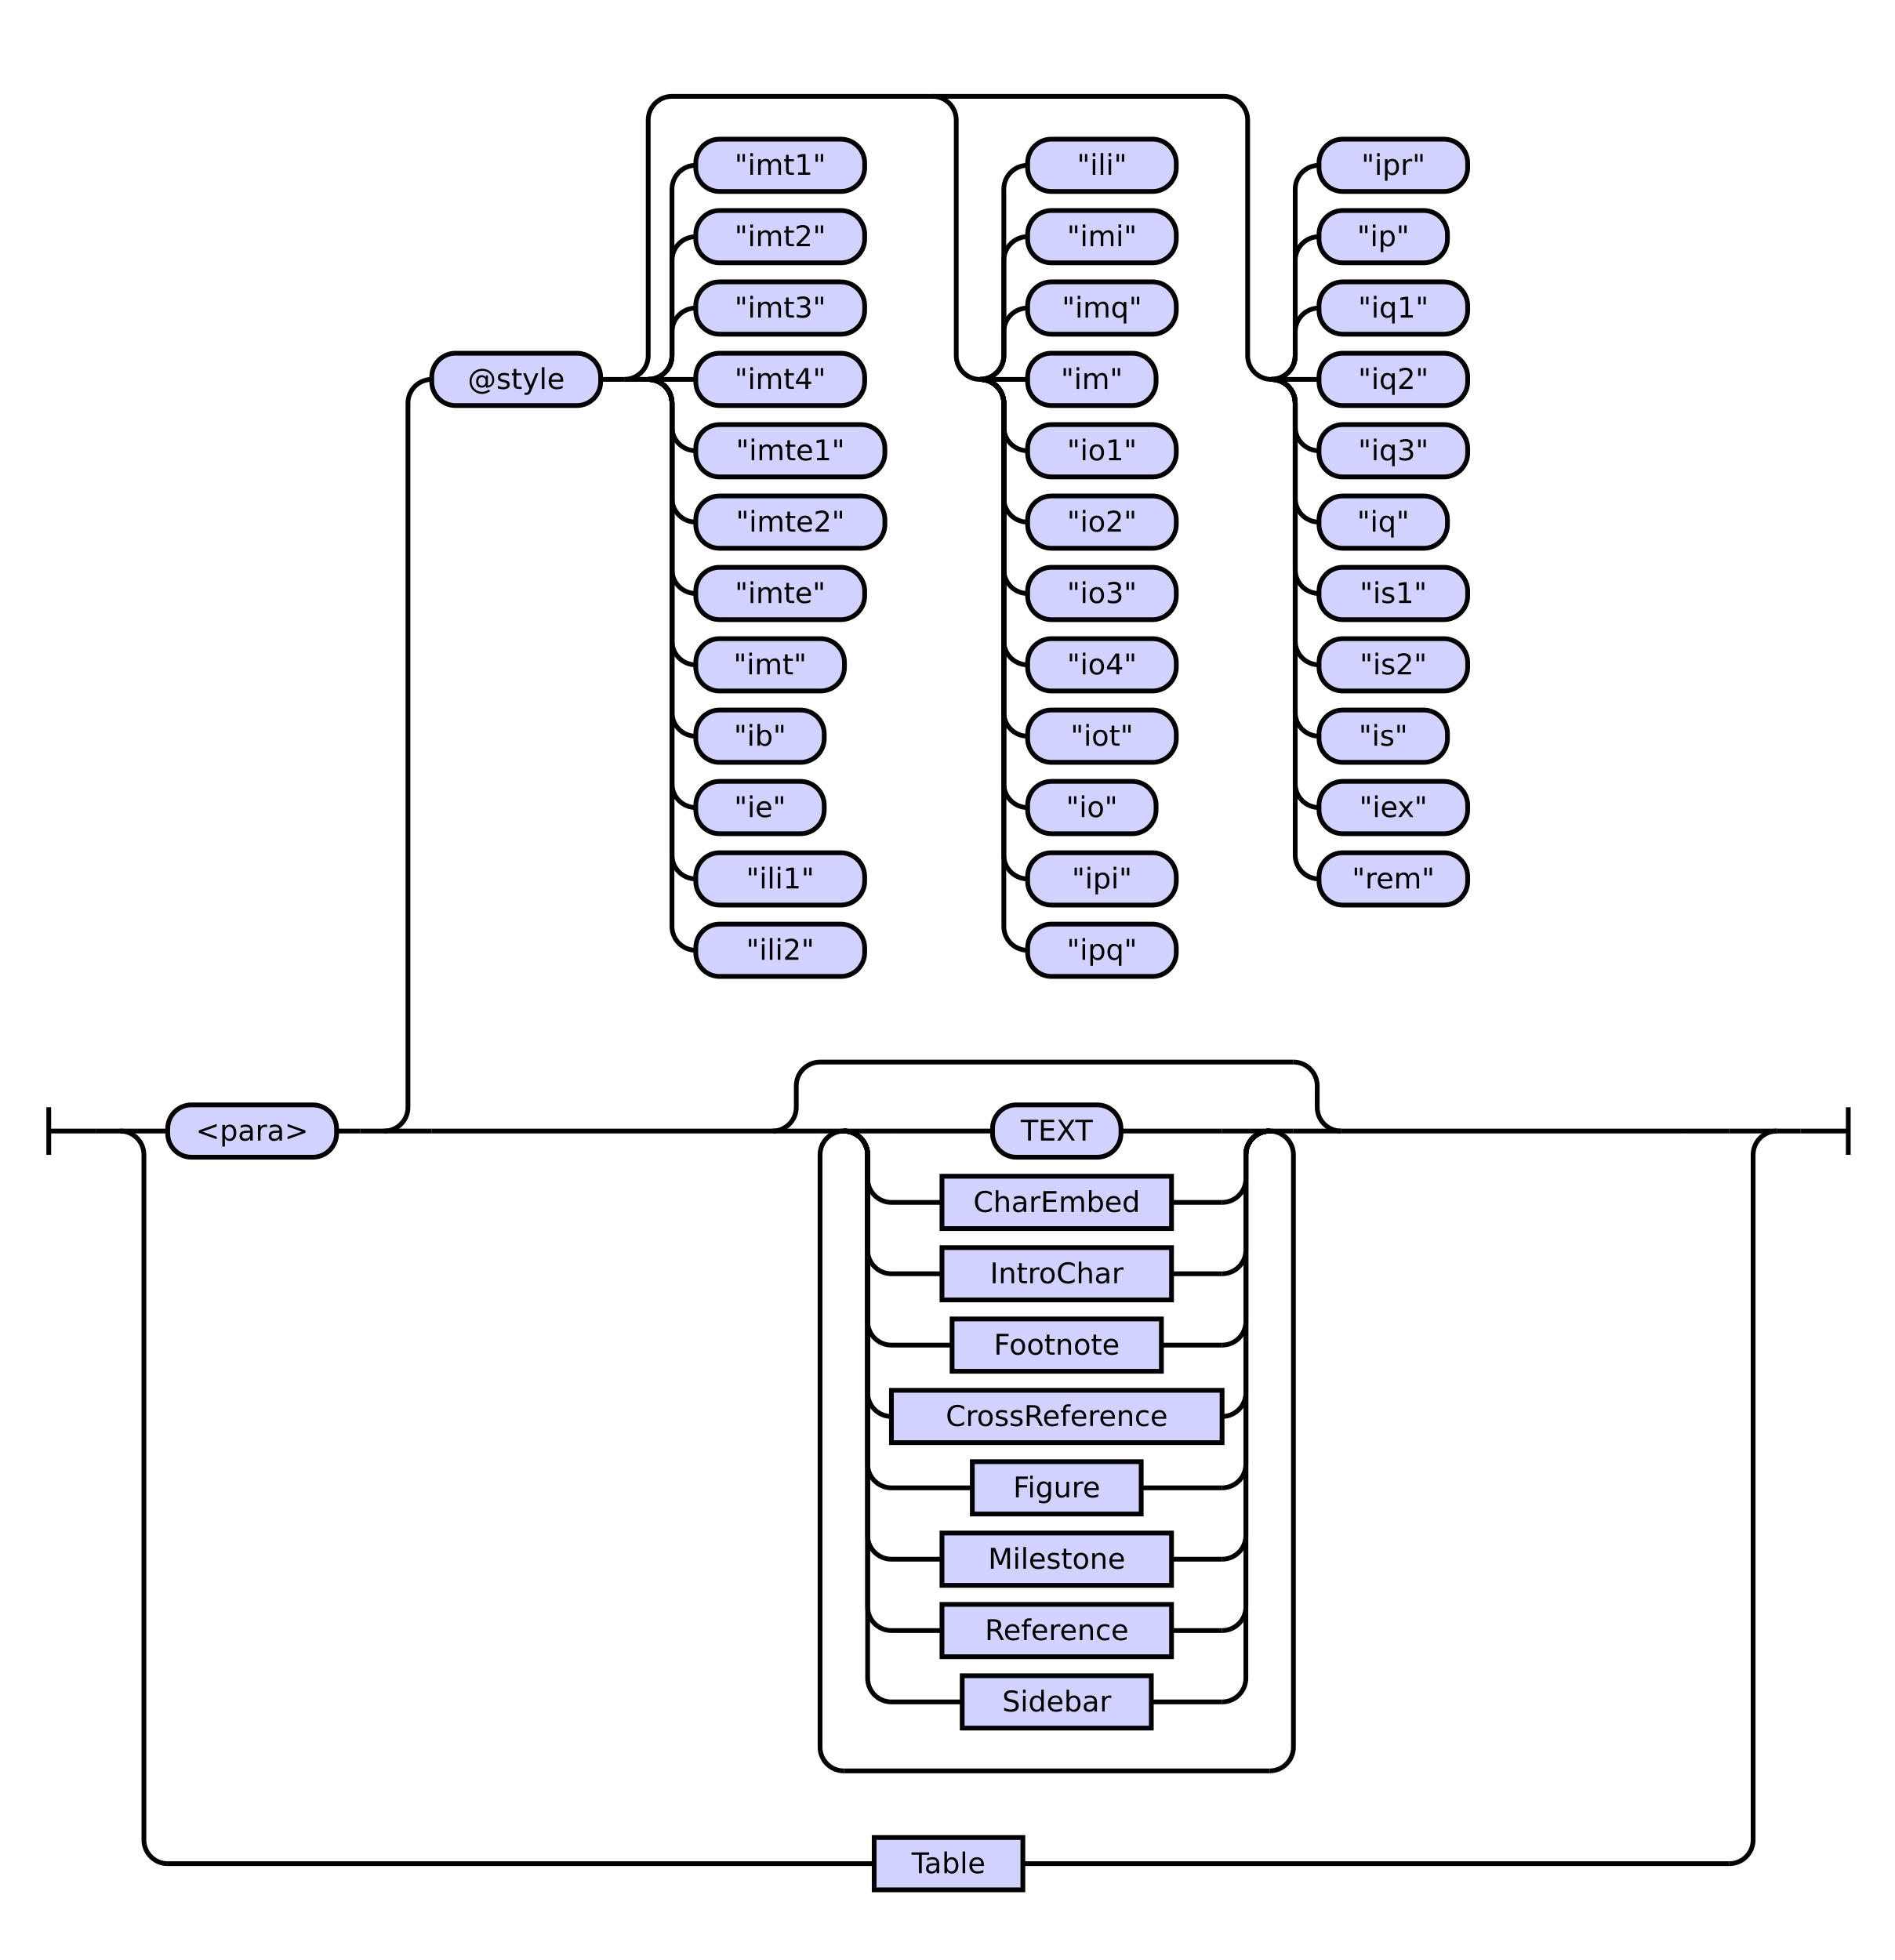
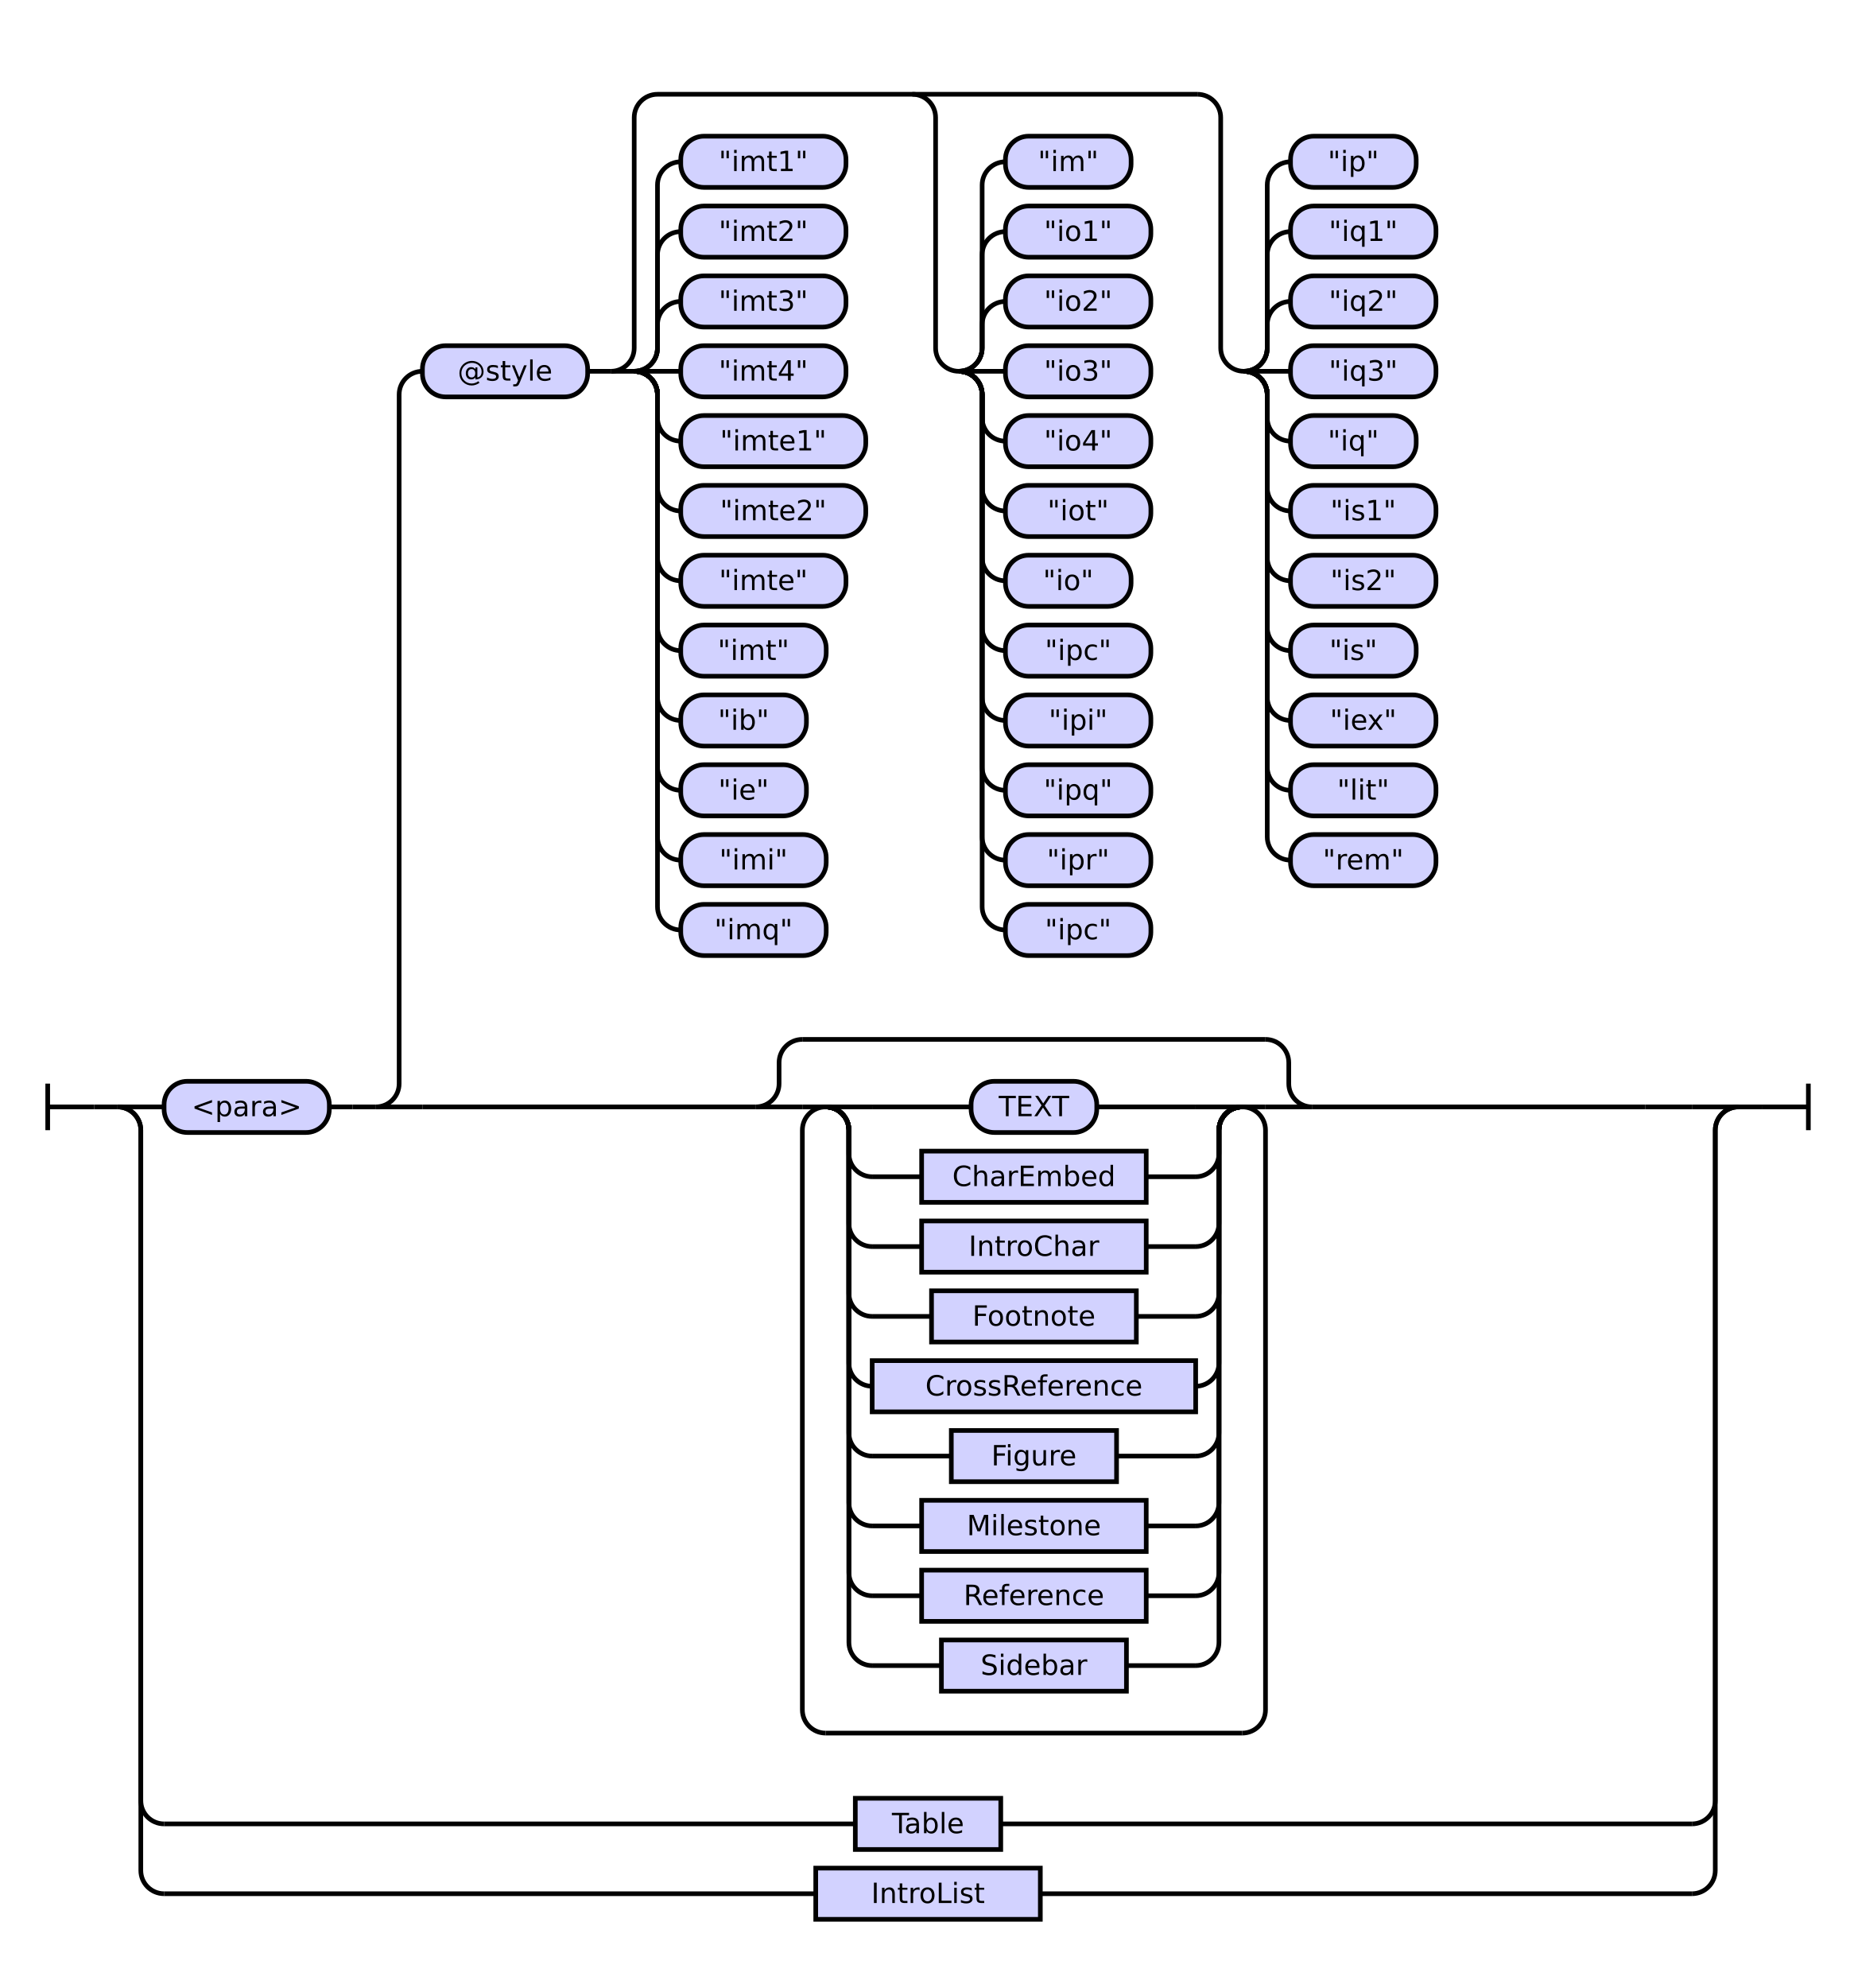
- <svg xmlns="http://www.w3.org/2000/svg" class="railroad-diagram" height="824" viewBox="0 0 796.5 824" width="796.5">
+ <svg xmlns="http://www.w3.org/2000/svg" class="railroad-diagram" height="854" viewBox="0 0 796.5 854" width="796.5">
  <g transform="translate(.5 .5)">
    <style>/*  */

    svg.railroad-diagram {
        background-color: hsl(30,20%,95%);
    }
    svg.railroad-diagram path {
        stroke-width: 2;
        stroke: black;
        fill: none;
    }
    svg.railroad-diagram text {
        font-size: 12px;
        text-anchor: middle;
        font-family: DejaVu Sans;
    }
    svg.railroad-diagram text.label {
        text-anchor:start;
    }
    svg.railroad-diagram text.comment {
        font-family: DejaVu Sans;
        font-size: 14px;
    }
    svg.railroad-diagram rect{
        stroke-width: 2;
        stroke: black;
        fill: rgb(210, 210, 255);
    }
    svg.railroad-diagram rect.group-box {
        stroke: gray;
        stroke-dasharray: 10 5;
        fill: none;
    }
    .terminal {
        font-family: DejaVu Sans;
    }
    svg.railroad-diagram g.altterminal rect {
        fill: rgb(251, 252, 207)
    }

/*  */
</style>
    <g>
      <path d="M 20 465 v 20 m 0 -10 h 20" />
    </g>
    <path d="M 40 475 h 10" />
    <g>
      <path d="M 50 475 h 0.0" />
      <path d="M 746.5 475 h 0.0" />
      <g>
        <path d="M 50.0 475 h 0.0" />
        <path d="M 746.5 475 h 0.0" />
        <path d="M 50.0 475 h 20" />
        <g>
          <path d="M 70.0 475 h 0.0" />
          <path d="M 726.5 475 h 0.0" />
          <g class="terminal ">
            <path d="M 70.0 475 h 0.0" />
            <path d="M 141.0 475 h 0.0" />
            <rect height="22" rx="10" ry="10" width="71.0" x="70.0" y="464" />
            <text x="105.5" y="479">&lt;para&gt;</text>
          </g>
          <path d="M 141.0 475 h 10" />
          <path d="M 151.0 475 h 10" />
          <g>
            <path d="M 161.0 475 h 0.0" />
            <path d="M 726.5 475 h 0.0" />
            <path d="M 161.0 475 a 10 10 0 0 0 10 -10 v -296 a 10 10 0 0 1 10 -10" />
            <g>
              <path d="M 181.0 159 h 0.0" />
              <path d="M 706.5 159 h 0.0" />
              <g class="terminal ">
                <path d="M 181.0 159 h 0.0" />
                <path d="M 252.0 159 h 0.0" />
                <rect height="22" rx="10" ry="10" width="71.0" x="181.0" y="148" />
                <text x="216.5" y="163">@style</text>
              </g>
              <path d="M 252.0 159 h 10" />
              <g>
                <path d="M 262.0 159 h 0.0" />
                <path d="M 706.5 159 h 0.0" />
                <path d="M 262.0 159 a 10 10 0 0 0 10 -10 v -99 a 10 10 0 0 1 10 -10 h 232.0" />
                <path d="M 262.0 159 h 10" />
                <g>
                  <path d="M 272.0 159 h 0.0" />
                  <path d="M 272.0 159 a 10 10 0 0 0 10 -10 v -10 a 10 10 0 0 1 10 -10" />
                  <g class="terminal ">
                    <path d="M 292.0 129 h 0.0" />
                    <path d="M 363.0 129 h 0.0" />
                    <rect height="22" rx="10" ry="10" width="71.0" x="292.0" y="118" />
                    <text x="327.5" y="133">"imt3"</text>
                  </g>
                  <path d="M 272.0 159 a 10 10 0 0 0 10 -10 v -40 a 10 10 0 0 1 10 -10" />
                  <g class="terminal ">
                    <path d="M 292.0 99 h 0.0" />
                    <path d="M 363.0 99 h 0.0" />
                    <rect height="22" rx="10" ry="10" width="71.0" x="292.0" y="88" />
                    <text x="327.5" y="103">"imt2"</text>
                  </g>
                  <path d="M 272.0 159 a 10 10 0 0 0 10 -10 v -70 a 10 10 0 0 1 10 -10" />
                  <g class="terminal ">
                    <path d="M 292.0 69 h 0.0" />
                    <path d="M 363.0 69 h 0.0" />
                    <rect height="22" rx="10" ry="10" width="71.0" x="292.0" y="58" />
                    <text x="327.5" y="73">"imt1"</text>
                  </g>
                  <path d="M 272.0 159 h 20" />
                  <g class="terminal ">
                    <path d="M 292.0 159 h 0.0" />
                    <path d="M 363.0 159 h 0.0" />
                    <rect height="22" rx="10" ry="10" width="71.0" x="292.0" y="148" />
                    <text x="327.5" y="163">"imt4"</text>
                  </g>
                  <path d="M 272.0 159 a 10 10 0 0 1 10 10 v 10 a 10 10 0 0 0 10 10" />
                  <g class="terminal ">
                    <path d="M 292.0 189 h 0.0" />
                    <path d="M 371.5 189 h 0.0" />
                    <rect height="22" rx="10" ry="10" width="79.5" x="292.0" y="178" />
                    <text x="331.75" y="193">"imte1"</text>
                  </g>
                  <path d="M 272.0 159 a 10 10 0 0 1 10 10 v 40 a 10 10 0 0 0 10 10" />
                  <g class="terminal ">
                    <path d="M 292.0 219 h 0.0" />
                    <path d="M 371.5 219 h 0.0" />
                    <rect height="22" rx="10" ry="10" width="79.5" x="292.0" y="208" />
                    <text x="331.75" y="223">"imte2"</text>
                  </g>
                  <path d="M 272.0 159 a 10 10 0 0 1 10 10 v 70 a 10 10 0 0 0 10 10" />
                  <g class="terminal ">
                    <path d="M 292.0 249 h 0.0" />
                    <path d="M 363.0 249 h 0.0" />
                    <rect height="22" rx="10" ry="10" width="71.0" x="292.0" y="238" />
                    <text x="327.5" y="253">"imte"</text>
                  </g>
                  <path d="M 272.0 159 a 10 10 0 0 1 10 10 v 100 a 10 10 0 0 0 10 10" />
                  <g class="terminal ">
                    <path d="M 292.0 279 h 0.0" />
                    <path d="M 354.5 279 h 0.0" />
                    <rect height="22" rx="10" ry="10" width="62.5" x="292.0" y="268" />
                    <text x="323.25" y="283">"imt"</text>
                  </g>
                  <path d="M 272.0 159 a 10 10 0 0 1 10 10 v 130 a 10 10 0 0 0 10 10" />
                  <g class="terminal ">
                    <path d="M 292.0 309 h 0.0" />
                    <path d="M 346.0 309 h 0.0" />
                    <rect height="22" rx="10" ry="10" width="54.0" x="292.0" y="298" />
                    <text x="319.0" y="313">"ib"</text>
                  </g>
                  <path d="M 272.0 159 a 10 10 0 0 1 10 10 v 160 a 10 10 0 0 0 10 10" />
                  <g class="terminal ">
                    <path d="M 292.0 339 h 0.0" />
                    <path d="M 346.0 339 h 0.0" />
                    <rect height="22" rx="10" ry="10" width="54.0" x="292.0" y="328" />
                    <text x="319.0" y="343">"ie"</text>
                  </g>
                  <path d="M 272.0 159 a 10 10 0 0 1 10 10 v 190 a 10 10 0 0 0 10 10" />
                  <g class="terminal ">
                    <path d="M 292.0 369 h 0.0" />
-                     <path d="M 363.0 369 h 0.0" />
-                     <rect height="22" rx="10" ry="10" width="71.0" x="292.0" y="358" />
-                     <text x="327.5" y="373">"ili1"</text>
+                     <path d="M 354.5 369 h 0.0" />
+                     <rect height="22" rx="10" ry="10" width="62.5" x="292.0" y="358" />
+                     <text x="323.25" y="373">"imi"</text>
                  </g>
                  <path d="M 272.0 159 a 10 10 0 0 1 10 10 v 220 a 10 10 0 0 0 10 10" />
                  <g class="terminal ">
                    <path d="M 292.0 399 h 0.0" />
-                     <path d="M 363.0 399 h 0.0" />
-                     <rect height="22" rx="10" ry="10" width="71.0" x="292.0" y="388" />
-                     <text x="327.5" y="403">"ili2"</text>
+                     <path d="M 354.5 399 h 0.0" />
+                     <rect height="22" rx="10" ry="10" width="62.5" x="292.0" y="388" />
+                     <text x="323.25" y="403">"imq"</text>
                  </g>
                </g>
                <path d="M 391.5 40 a 10 10 0 0 1 10 10 v 99 a 10 10 0 0 0 10 10" />
                <g>
                  <path d="M 411.5 159 h 0.0" />
                  <path d="M 411.5 159 a 10 10 0 0 0 10 -10 v -10 a 10 10 0 0 1 10 -10" />
                  <g class="terminal ">
                    <path d="M 431.5 129 h 0.0" />
                    <path d="M 494.0 129 h 0.0" />
                    <rect height="22" rx="10" ry="10" width="62.5" x="431.5" y="118" />
-                     <text x="462.75" y="133">"imq"</text>
+                     <text x="462.75" y="133">"io2"</text>
                  </g>
                  <path d="M 411.5 159 a 10 10 0 0 0 10 -10 v -40 a 10 10 0 0 1 10 -10" />
                  <g class="terminal ">
                    <path d="M 431.5 99 h 0.0" />
                    <path d="M 494.0 99 h 0.0" />
                    <rect height="22" rx="10" ry="10" width="62.5" x="431.5" y="88" />
-                     <text x="462.75" y="103">"imi"</text>
+                     <text x="462.75" y="103">"io1"</text>
                  </g>
                  <path d="M 411.5 159 a 10 10 0 0 0 10 -10 v -70 a 10 10 0 0 1 10 -10" />
                  <g class="terminal ">
                    <path d="M 431.5 69 h 0.0" />
-                     <path d="M 494.0 69 h 0.0" />
-                     <rect height="22" rx="10" ry="10" width="62.5" x="431.5" y="58" />
-                     <text x="462.75" y="73">"ili"</text>
+                     <path d="M 485.5 69 h 0.0" />
+                     <rect height="22" rx="10" ry="10" width="54.0" x="431.5" y="58" />
+                     <text x="458.5" y="73">"im"</text>
                  </g>
                  <path d="M 411.5 159 h 20" />
                  <g class="terminal ">
                    <path d="M 431.5 159 h 0.0" />
-                     <path d="M 485.5 159 h 0.0" />
-                     <rect height="22" rx="10" ry="10" width="54.0" x="431.5" y="148" />
-                     <text x="458.5" y="163">"im"</text>
+                     <path d="M 494.0 159 h 0.0" />
+                     <rect height="22" rx="10" ry="10" width="62.5" x="431.5" y="148" />
+                     <text x="462.75" y="163">"io3"</text>
                  </g>
                  <path d="M 411.5 159 a 10 10 0 0 1 10 10 v 10 a 10 10 0 0 0 10 10" />
                  <g class="terminal ">
                    <path d="M 431.5 189 h 0.0" />
                    <path d="M 494.0 189 h 0.0" />
                    <rect height="22" rx="10" ry="10" width="62.5" x="431.5" y="178" />
-                     <text x="462.75" y="193">"io1"</text>
+                     <text x="462.75" y="193">"io4"</text>
                  </g>
                  <path d="M 411.5 159 a 10 10 0 0 1 10 10 v 40 a 10 10 0 0 0 10 10" />
                  <g class="terminal ">
                    <path d="M 431.5 219 h 0.0" />
                    <path d="M 494.0 219 h 0.0" />
                    <rect height="22" rx="10" ry="10" width="62.5" x="431.5" y="208" />
-                     <text x="462.75" y="223">"io2"</text>
+                     <text x="462.75" y="223">"iot"</text>
                  </g>
                  <path d="M 411.5 159 a 10 10 0 0 1 10 10 v 70 a 10 10 0 0 0 10 10" />
                  <g class="terminal ">
                    <path d="M 431.5 249 h 0.0" />
-                     <path d="M 494.0 249 h 0.0" />
-                     <rect height="22" rx="10" ry="10" width="62.5" x="431.5" y="238" />
-                     <text x="462.75" y="253">"io3"</text>
+                     <path d="M 485.5 249 h 0.0" />
+                     <rect height="22" rx="10" ry="10" width="54.0" x="431.5" y="238" />
+                     <text x="458.5" y="253">"io"</text>
                  </g>
                  <path d="M 411.5 159 a 10 10 0 0 1 10 10 v 100 a 10 10 0 0 0 10 10" />
                  <g class="terminal ">
                    <path d="M 431.5 279 h 0.0" />
                    <path d="M 494.0 279 h 0.0" />
                    <rect height="22" rx="10" ry="10" width="62.5" x="431.5" y="268" />
-                     <text x="462.75" y="283">"io4"</text>
+                     <text x="462.75" y="283">"ipc"</text>
                  </g>
                  <path d="M 411.5 159 a 10 10 0 0 1 10 10 v 130 a 10 10 0 0 0 10 10" />
                  <g class="terminal ">
                    <path d="M 431.5 309 h 0.0" />
                    <path d="M 494.0 309 h 0.0" />
                    <rect height="22" rx="10" ry="10" width="62.5" x="431.5" y="298" />
-                     <text x="462.75" y="313">"iot"</text>
+                     <text x="462.75" y="313">"ipi"</text>
                  </g>
                  <path d="M 411.5 159 a 10 10 0 0 1 10 10 v 160 a 10 10 0 0 0 10 10" />
                  <g class="terminal ">
                    <path d="M 431.5 339 h 0.0" />
-                     <path d="M 485.5 339 h 0.0" />
-                     <rect height="22" rx="10" ry="10" width="54.0" x="431.5" y="328" />
-                     <text x="458.5" y="343">"io"</text>
+                     <path d="M 494.0 339 h 0.0" />
+                     <rect height="22" rx="10" ry="10" width="62.5" x="431.5" y="328" />
+                     <text x="462.75" y="343">"ipq"</text>
                  </g>
                  <path d="M 411.5 159 a 10 10 0 0 1 10 10 v 190 a 10 10 0 0 0 10 10" />
                  <g class="terminal ">
                    <path d="M 431.5 369 h 0.0" />
                    <path d="M 494.0 369 h 0.0" />
                    <rect height="22" rx="10" ry="10" width="62.5" x="431.5" y="358" />
-                     <text x="462.75" y="373">"ipi"</text>
+                     <text x="462.75" y="373">"ipr"</text>
                  </g>
                  <path d="M 411.5 159 a 10 10 0 0 1 10 10 v 220 a 10 10 0 0 0 10 10" />
                  <g class="terminal ">
                    <path d="M 431.5 399 h 0.0" />
                    <path d="M 494.0 399 h 0.0" />
                    <rect height="22" rx="10" ry="10" width="62.5" x="431.5" y="388" />
-                     <text x="462.75" y="403">"ipq"</text>
+                     <text x="462.75" y="403">"ipc"</text>
                  </g>
                </g>
                <path d="M 514.0 40 a 10 10 0 0 1 10 10 v 99 a 10 10 0 0 0 10 10" />
                <g>
                  <path d="M 534.0 159 h 0.0" />
                  <path d="M 534.0 159 a 10 10 0 0 0 10 -10 v -10 a 10 10 0 0 1 10 -10" />
                  <g class="terminal ">
                    <path d="M 554.0 129 h 0.0" />
                    <path d="M 616.5 129 h 0.0" />
                    <rect height="22" rx="10" ry="10" width="62.5" x="554.0" y="118" />
-                     <text x="585.25" y="133">"iq1"</text>
+                     <text x="585.25" y="133">"iq2"</text>
                  </g>
                  <path d="M 534.0 159 a 10 10 0 0 0 10 -10 v -40 a 10 10 0 0 1 10 -10" />
                  <g class="terminal ">
                    <path d="M 554.0 99 h 0.0" />
-                     <path d="M 608.0 99 h 0.0" />
-                     <rect height="22" rx="10" ry="10" width="54.0" x="554.0" y="88" />
-                     <text x="581.0" y="103">"ip"</text>
+                     <path d="M 616.5 99 h 0.0" />
+                     <rect height="22" rx="10" ry="10" width="62.5" x="554.0" y="88" />
+                     <text x="585.25" y="103">"iq1"</text>
                  </g>
                  <path d="M 534.0 159 a 10 10 0 0 0 10 -10 v -70 a 10 10 0 0 1 10 -10" />
                  <g class="terminal ">
                    <path d="M 554.0 69 h 0.0" />
-                     <path d="M 616.5 69 h 0.0" />
-                     <rect height="22" rx="10" ry="10" width="62.5" x="554.0" y="58" />
-                     <text x="585.25" y="73">"ipr"</text>
+                     <path d="M 608.0 69 h 0.0" />
+                     <rect height="22" rx="10" ry="10" width="54.0" x="554.0" y="58" />
+                     <text x="581.0" y="73">"ip"</text>
                  </g>
                  <path d="M 534.0 159 h 20" />
                  <g class="terminal ">
                    <path d="M 554.0 159 h 0.0" />
                    <path d="M 616.5 159 h 0.0" />
                    <rect height="22" rx="10" ry="10" width="62.5" x="554.0" y="148" />
-                     <text x="585.25" y="163">"iq2"</text>
+                     <text x="585.25" y="163">"iq3"</text>
                  </g>
                  <path d="M 534.0 159 a 10 10 0 0 1 10 10 v 10 a 10 10 0 0 0 10 10" />
                  <g class="terminal ">
                    <path d="M 554.0 189 h 0.0" />
-                     <path d="M 616.5 189 h 0.0" />
-                     <rect height="22" rx="10" ry="10" width="62.5" x="554.0" y="178" />
-                     <text x="585.25" y="193">"iq3"</text>
+                     <path d="M 608.0 189 h 0.0" />
+                     <rect height="22" rx="10" ry="10" width="54.0" x="554.0" y="178" />
+                     <text x="581.0" y="193">"iq"</text>
                  </g>
                  <path d="M 534.0 159 a 10 10 0 0 1 10 10 v 40 a 10 10 0 0 0 10 10" />
                  <g class="terminal ">
                    <path d="M 554.0 219 h 0.0" />
-                     <path d="M 608.0 219 h 0.0" />
-                     <rect height="22" rx="10" ry="10" width="54.0" x="554.0" y="208" />
-                     <text x="581.0" y="223">"iq"</text>
+                     <path d="M 616.5 219 h 0.0" />
+                     <rect height="22" rx="10" ry="10" width="62.5" x="554.0" y="208" />
+                     <text x="585.25" y="223">"is1"</text>
                  </g>
                  <path d="M 534.0 159 a 10 10 0 0 1 10 10 v 70 a 10 10 0 0 0 10 10" />
                  <g class="terminal ">
                    <path d="M 554.0 249 h 0.0" />
                    <path d="M 616.5 249 h 0.0" />
                    <rect height="22" rx="10" ry="10" width="62.5" x="554.0" y="238" />
-                     <text x="585.25" y="253">"is1"</text>
+                     <text x="585.25" y="253">"is2"</text>
                  </g>
                  <path d="M 534.0 159 a 10 10 0 0 1 10 10 v 100 a 10 10 0 0 0 10 10" />
                  <g class="terminal ">
                    <path d="M 554.0 279 h 0.0" />
-                     <path d="M 616.5 279 h 0.0" />
-                     <rect height="22" rx="10" ry="10" width="62.5" x="554.0" y="268" />
-                     <text x="585.25" y="283">"is2"</text>
+                     <path d="M 608.0 279 h 0.0" />
+                     <rect height="22" rx="10" ry="10" width="54.0" x="554.0" y="268" />
+                     <text x="581.0" y="283">"is"</text>
                  </g>
                  <path d="M 534.0 159 a 10 10 0 0 1 10 10 v 130 a 10 10 0 0 0 10 10" />
                  <g class="terminal ">
                    <path d="M 554.0 309 h 0.0" />
-                     <path d="M 608.0 309 h 0.0" />
-                     <rect height="22" rx="10" ry="10" width="54.0" x="554.0" y="298" />
-                     <text x="581.0" y="313">"is"</text>
+                     <path d="M 616.5 309 h 0.0" />
+                     <rect height="22" rx="10" ry="10" width="62.5" x="554.0" y="298" />
+                     <text x="585.25" y="313">"iex"</text>
                  </g>
                  <path d="M 534.0 159 a 10 10 0 0 1 10 10 v 160 a 10 10 0 0 0 10 10" />
                  <g class="terminal ">
                    <path d="M 554.0 339 h 0.0" />
                    <path d="M 616.5 339 h 0.0" />
                    <rect height="22" rx="10" ry="10" width="62.5" x="554.0" y="328" />
-                     <text x="585.25" y="343">"iex"</text>
+                     <text x="585.25" y="343">"lit"</text>
                  </g>
                  <path d="M 534.0 159 a 10 10 0 0 1 10 10 v 190 a 10 10 0 0 0 10 10" />
                  <g class="terminal ">
                    <path d="M 554.0 369 h 0.0" />
                    <path d="M 616.5 369 h 0.0" />
                    <rect height="22" rx="10" ry="10" width="62.5" x="554.0" y="358" />
                    <text x="585.25" y="373">"rem"</text>
                  </g>
                </g>
              </g>
            </g>
            <path d="M 161.0 475 h 20" />
            <g>
              <path d="M 181.0 475 h 143.25" />
              <path d="M 563.25 475 h 143.25" />
              <path d="M 324.25 475 a 10 10 0 0 0 10 -10 v -9 a 10 10 0 0 1 10 -10" />
              <g>
                <path d="M 344.25 446 h 199.0" />
              </g>
              <path d="M 543.25 446 a 10 10 0 0 1 10 10 v 9 a 10 10 0 0 0 10 10" />
              <path d="M 324.25 475 h 20" />
              <g>
                <path d="M 344.25 475 h 0.0" />
                <path d="M 543.25 475 h 0.0" />
                <path d="M 344.25 475 h 10" />
                <g>
                  <path d="M 354.25 475 h 0.0" />
                  <path d="M 533.25 475 h 0.0" />
                  <path d="M 354.25 475 h 20" />
                  <g class="terminal ">
                    <path d="M 374.25 475 h 42.5" />
                    <path d="M 470.75 475 h 42.5" />
                    <rect height="22" rx="10" ry="10" width="54.0" x="416.75" y="464" />
                    <text x="443.75" y="479">TEXT</text>
                  </g>
                  <path d="M 513.25 475 h 20" />
                  <path d="M 354.25 475 a 10 10 0 0 1 10 10 v 10 a 10 10 0 0 0 10 10" />
                  <g class="non-terminal ">
                    <path d="M 374.25 505 h 21.25" />
                    <path d="M 492.0 505 h 21.25" />
                    <rect height="22" width="96.5" x="395.5" y="494" />
                    <text x="443.75" y="509">CharEmbed</text>
                  </g>
                  <path d="M 513.25 505 a 10 10 0 0 0 10 -10 v -10 a 10 10 0 0 1 10 -10" />
                  <path d="M 354.25 475 a 10 10 0 0 1 10 10 v 40 a 10 10 0 0 0 10 10" />
                  <g class="non-terminal ">
                    <path d="M 374.25 535 h 21.25" />
                    <path d="M 492.0 535 h 21.25" />
                    <rect height="22" width="96.5" x="395.5" y="524" />
                    <text x="443.75" y="539">IntroChar</text>
                  </g>
                  <path d="M 513.25 535 a 10 10 0 0 0 10 -10 v -40 a 10 10 0 0 1 10 -10" />
                  <path d="M 354.25 475 a 10 10 0 0 1 10 10 v 70 a 10 10 0 0 0 10 10" />
                  <g class="non-terminal ">
                    <path d="M 374.25 565 h 25.5" />
                    <path d="M 487.75 565 h 25.5" />
                    <rect height="22" width="88.0" x="399.75" y="554" />
                    <text x="443.75" y="569">Footnote</text>
                  </g>
                  <path d="M 513.25 565 a 10 10 0 0 0 10 -10 v -70 a 10 10 0 0 1 10 -10" />
                  <path d="M 354.25 475 a 10 10 0 0 1 10 10 v 100 a 10 10 0 0 0 10 10" />
                  <g class="non-terminal ">
                    <path d="M 374.25 595 h 0.0" />
                    <path d="M 513.25 595 h 0.0" />
                    <rect height="22" width="139.0" x="374.25" y="584" />
                    <text x="443.75" y="599">CrossReference</text>
                  </g>
                  <path d="M 513.25 595 a 10 10 0 0 0 10 -10 v -100 a 10 10 0 0 1 10 -10" />
                  <path d="M 354.25 475 a 10 10 0 0 1 10 10 v 130 a 10 10 0 0 0 10 10" />
                  <g class="non-terminal ">
                    <path d="M 374.25 625 h 34.0" />
                    <path d="M 479.25 625 h 34.0" />
                    <rect height="22" width="71.0" x="408.25" y="614" />
                    <text x="443.75" y="629">Figure</text>
                  </g>
                  <path d="M 513.25 625 a 10 10 0 0 0 10 -10 v -130 a 10 10 0 0 1 10 -10" />
                  <path d="M 354.25 475 a 10 10 0 0 1 10 10 v 160 a 10 10 0 0 0 10 10" />
                  <g class="non-terminal ">
                    <path d="M 374.25 655 h 21.25" />
                    <path d="M 492.0 655 h 21.25" />
                    <rect height="22" width="96.5" x="395.5" y="644" />
                    <text x="443.75" y="659">Milestone</text>
                  </g>
                  <path d="M 513.25 655 a 10 10 0 0 0 10 -10 v -160 a 10 10 0 0 1 10 -10" />
                  <path d="M 354.25 475 a 10 10 0 0 1 10 10 v 190 a 10 10 0 0 0 10 10" />
                  <g class="non-terminal ">
                    <path d="M 374.25 685 h 21.25" />
                    <path d="M 492.0 685 h 21.25" />
                    <rect height="22" width="96.5" x="395.5" y="674" />
                    <text x="443.75" y="689">Reference</text>
                  </g>
                  <path d="M 513.25 685 a 10 10 0 0 0 10 -10 v -190 a 10 10 0 0 1 10 -10" />
                  <path d="M 354.25 475 a 10 10 0 0 1 10 10 v 220 a 10 10 0 0 0 10 10" />
                  <g class="non-terminal ">
                    <path d="M 374.25 715 h 29.75" />
                    <path d="M 483.5 715 h 29.75" />
                    <rect height="22" width="79.5" x="404.0" y="704" />
                    <text x="443.75" y="719">Sidebar</text>
                  </g>
                  <path d="M 513.25 715 a 10 10 0 0 0 10 -10 v -220 a 10 10 0 0 1 10 -10" />
                </g>
                <path d="M 533.25 475 h 10" />
                <path d="M 354.25 475 a 10 10 0 0 0 -10 10 v 249 a 10 10 0 0 0 10 10" />
                <g>
                  <path d="M 354.25 744 h 179.0" />
                </g>
                <path d="M 533.25 744 a 10 10 0 0 0 10 -10 v -249 a 10 10 0 0 0 -10 -10" />
              </g>
              <path d="M 543.25 475 h 20" />
            </g>
            <path d="M 706.5 475 h 20" />
          </g>
        </g>
        <path d="M 726.5 475 h 20" />
        <path d="M 50.0 475 a 10 10 0 0 1 10 10 v 288 a 10 10 0 0 0 10 10" />
        <g class="non-terminal ">
          <path d="M 70.0 783 h 297.0" />
          <path d="M 429.5 783 h 297.0" />
          <rect height="22" width="62.5" x="367.0" y="772" />
          <text x="398.25" y="787">Table</text>
        </g>
        <path d="M 726.5 783 a 10 10 0 0 0 10 -10 v -288 a 10 10 0 0 1 10 -10" />
+         <path d="M 50.0 475 a 10 10 0 0 1 10 10 v 318 a 10 10 0 0 0 10 10" />
+         <g class="non-terminal ">
+           <path d="M 70.0 813 h 280.0" />
+           <path d="M 446.5 813 h 280.0" />
+           <rect height="22" width="96.5" x="350.0" y="802" />
+           <text x="398.25" y="817">IntroList</text>
+         </g>
+         <path d="M 726.5 813 a 10 10 0 0 0 10 -10 v -318 a 10 10 0 0 1 10 -10" />
      </g>
    </g>
    <path d="M 746.5 475 h 10" />
    <path d="M 756.5 475 h 20 m 0 -10 v 20" />
  </g>
</svg>
